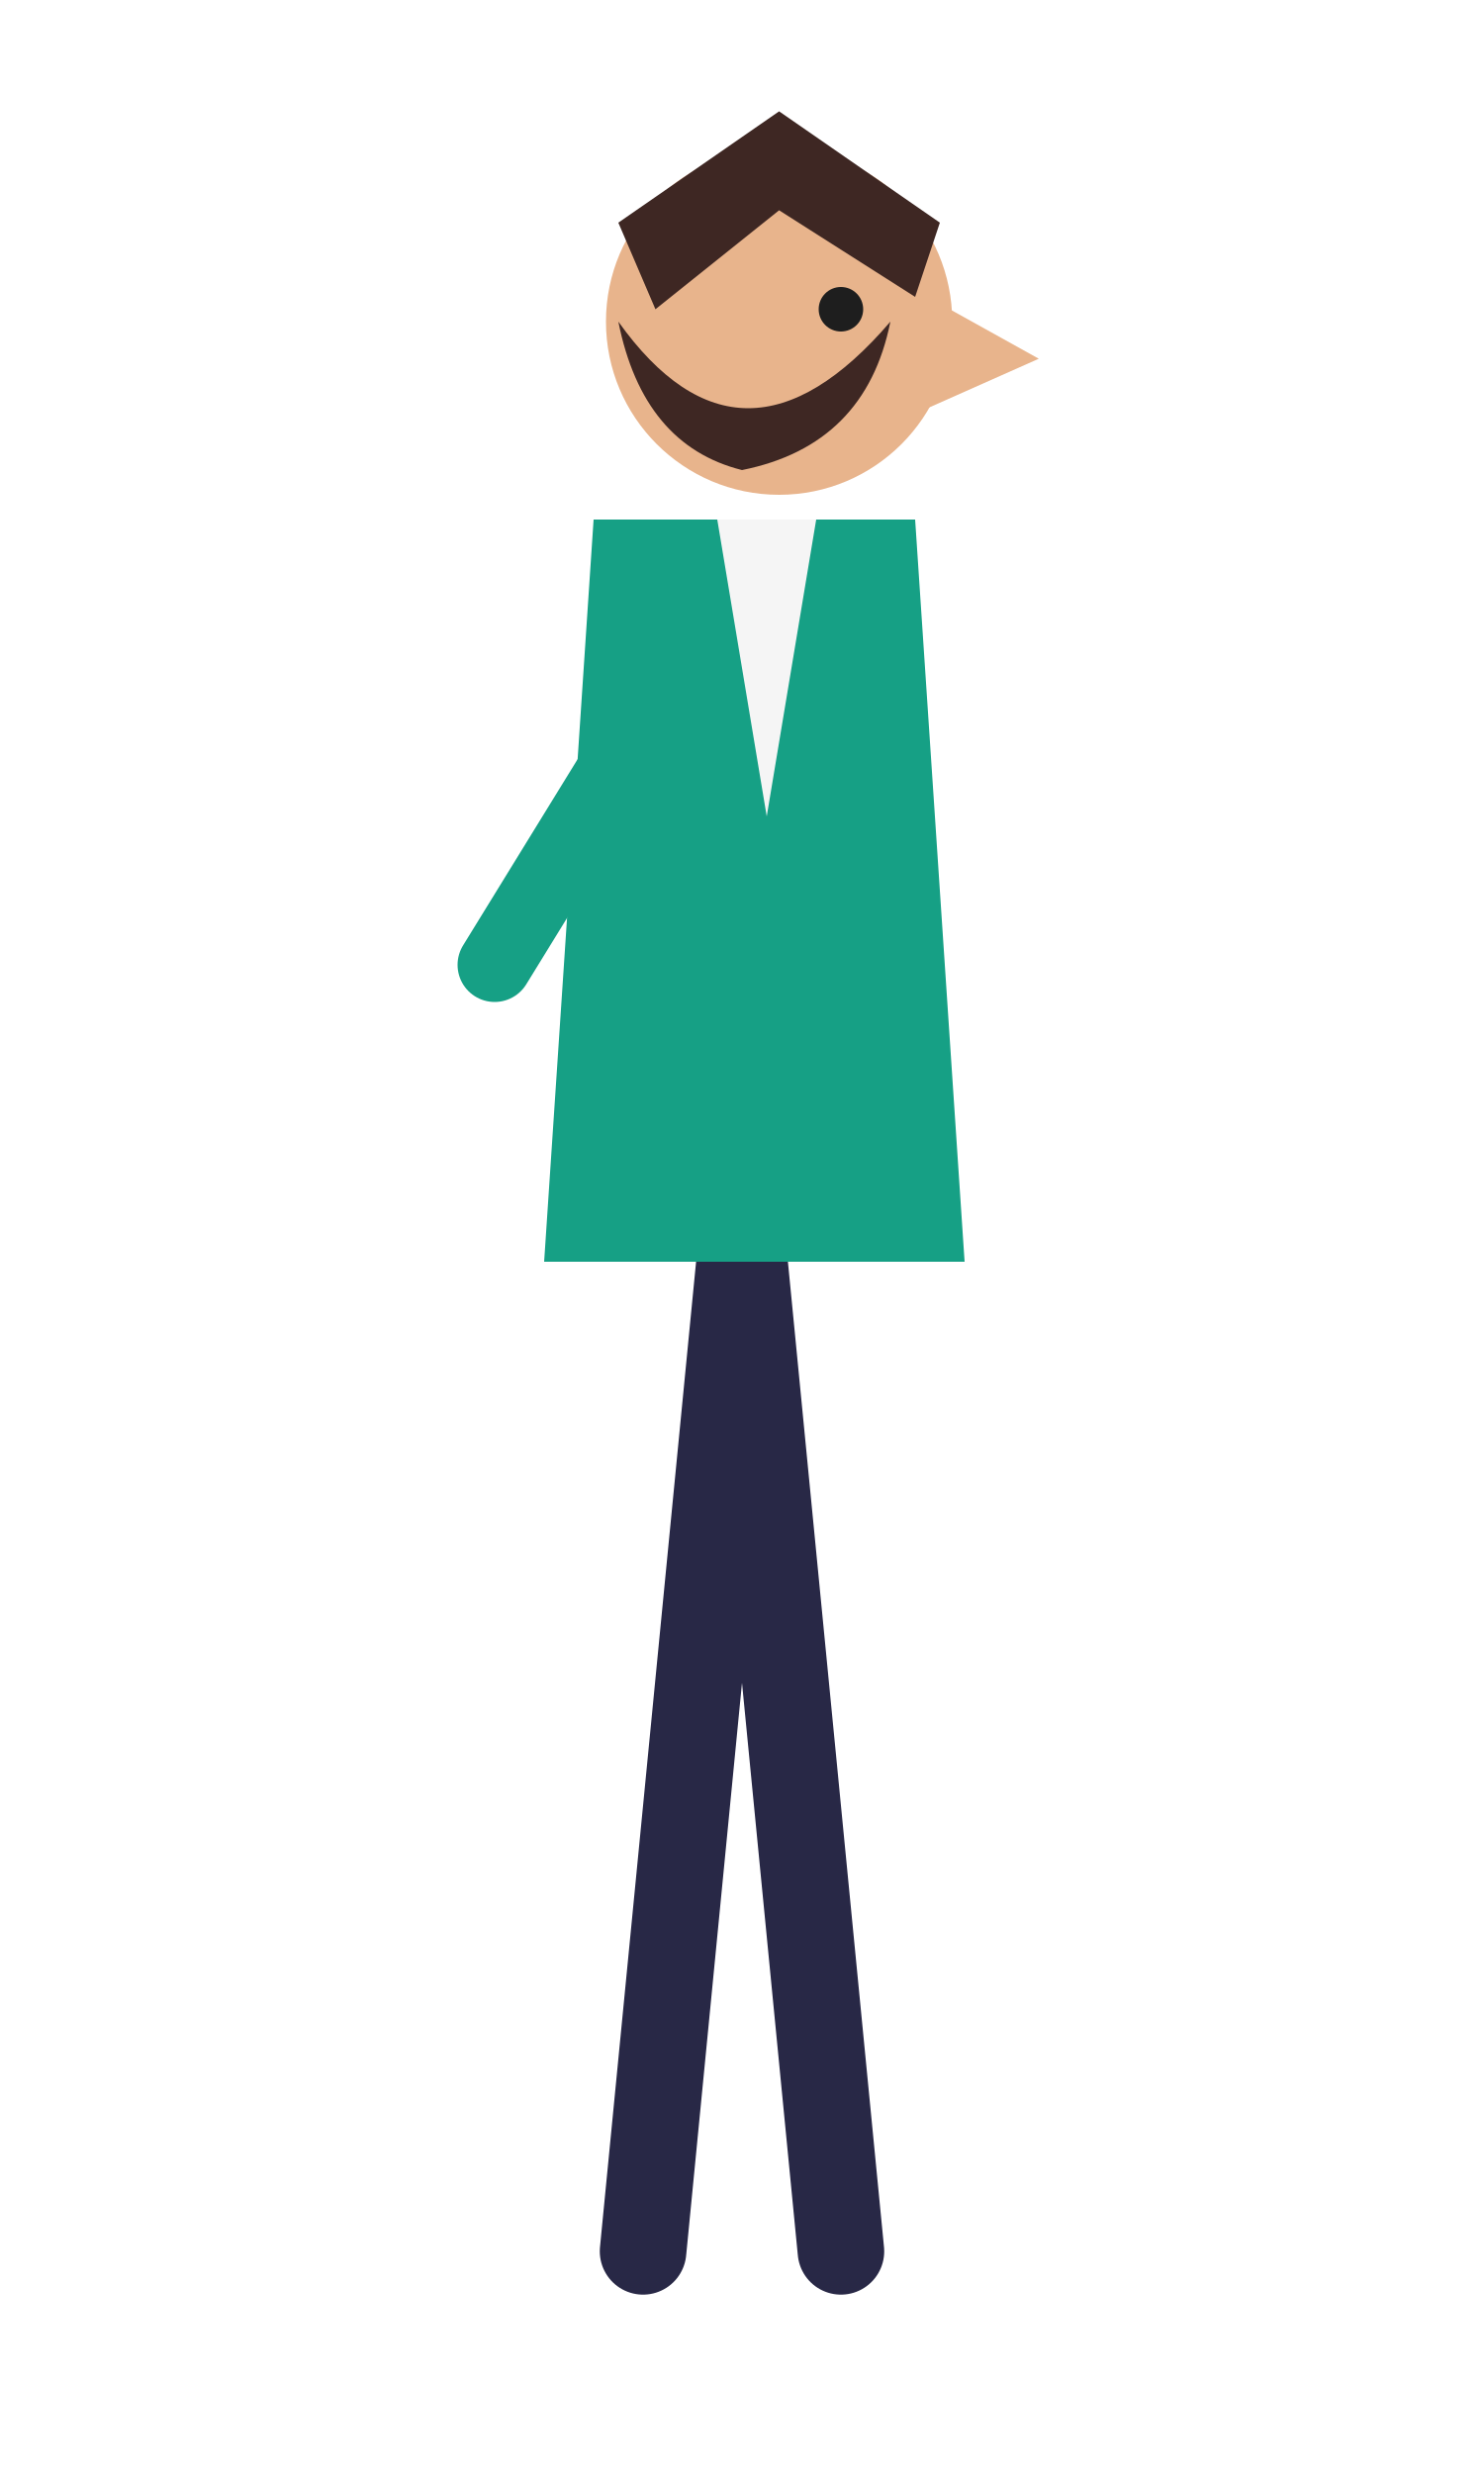
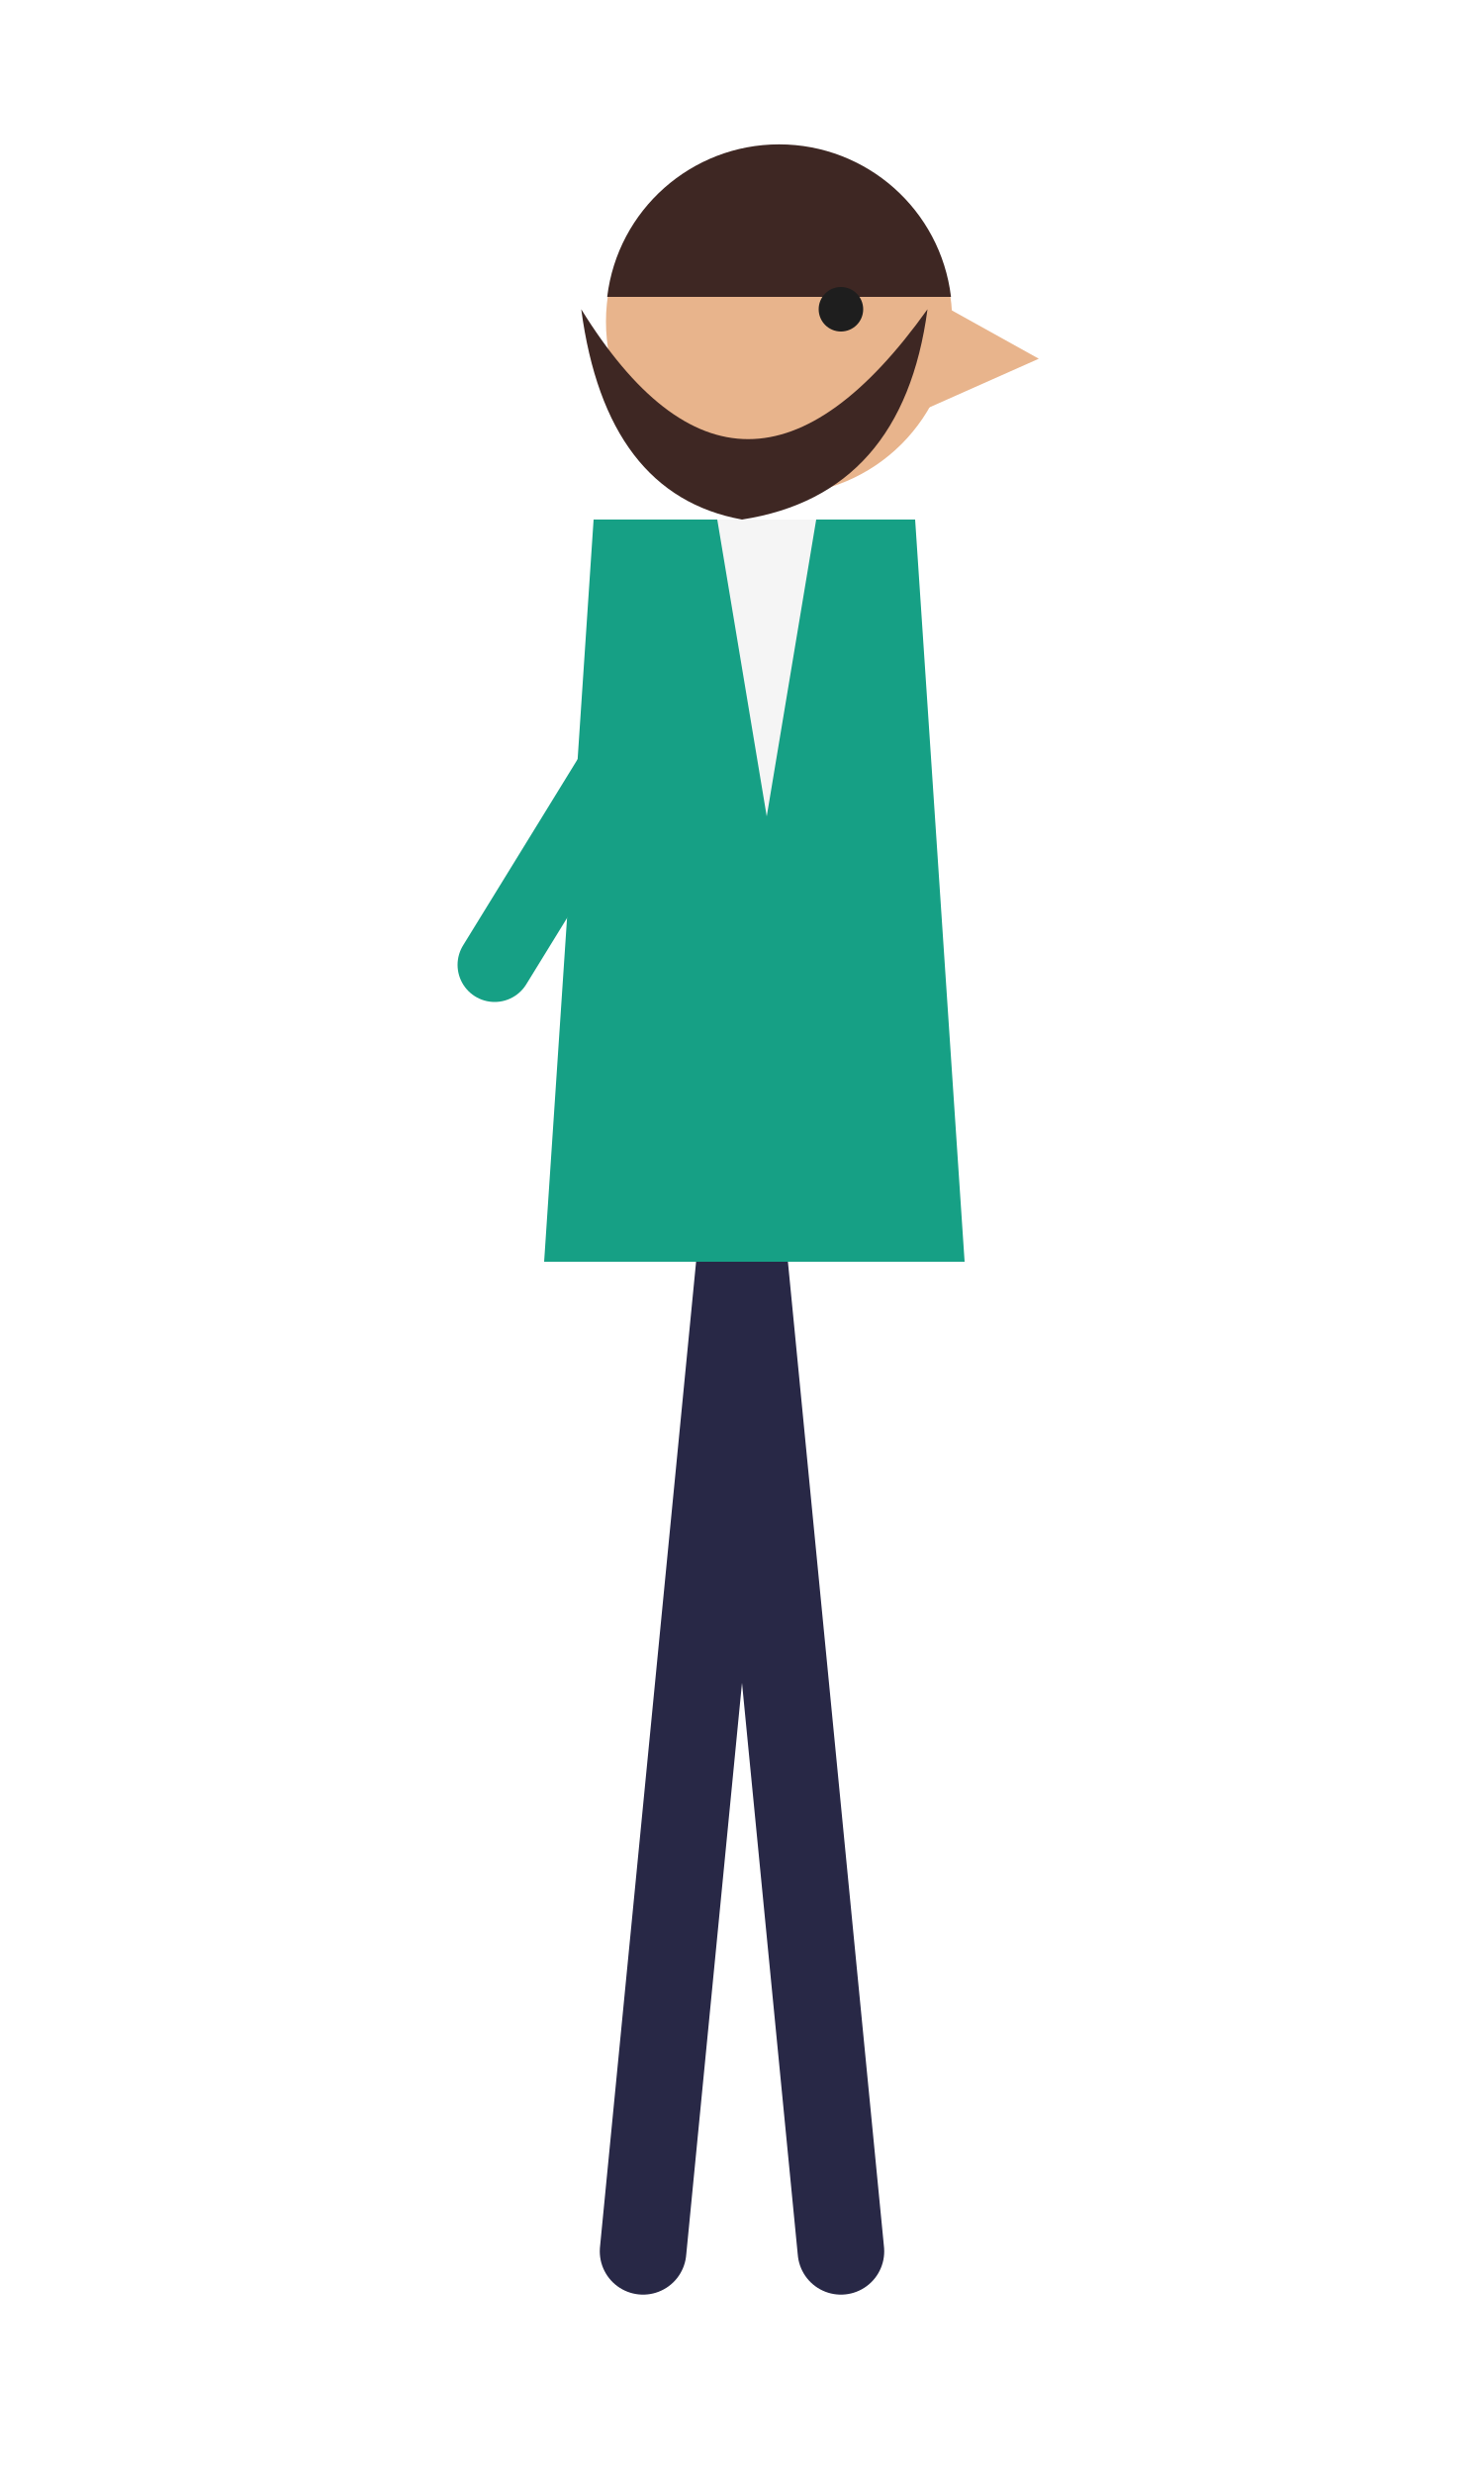
<svg xmlns="http://www.w3.org/2000/svg" viewBox="0 0 120 200" width="120" height="200">
  <g stroke="#282846" stroke-width="7" stroke-linecap="round" fill="none">
    <path d="M60 100 L68 182 M60 100 L52 182" />
  </g>
  <path d="M48 42 L74 42 L78 102 L44 102 Z" fill="#16a085" />
  <path d="M58 42 L66 42 L62 66 Z" fill="#f5f5f5" />
  <g stroke="#16a085" stroke-width="6" stroke-linecap="round" fill="none">
    <path d="M56 52 L40 78" />
  </g>
  <circle cx="63" cy="26" r="14" fill="#e8b48c" />
  <path d="M75 24 L84 29 L75 33 Z" fill="#e8b48c" />
-   <path d="M50 18 L63 9 L76 18 L74 24 L63 17 L53 25 Z" fill="#3e2723" />
+   <path d="M49.1 24 A14 14 0 0 1 76.9 24 Z" fill="#3e2723" />
  <circle cx="68" cy="25" r="1.8" fill="#1e1e1e" />
-   <path d="M50 26 Q60 40 72 26 Q70 36 60 38 Q52 36 50 26 Z" fill="#3e2723" />
+   <path d="M47 25 Q60 46 75 25 Q73 40 60 42 Q49 40 47 25 Z" fill="#3e2723" />
</svg>
